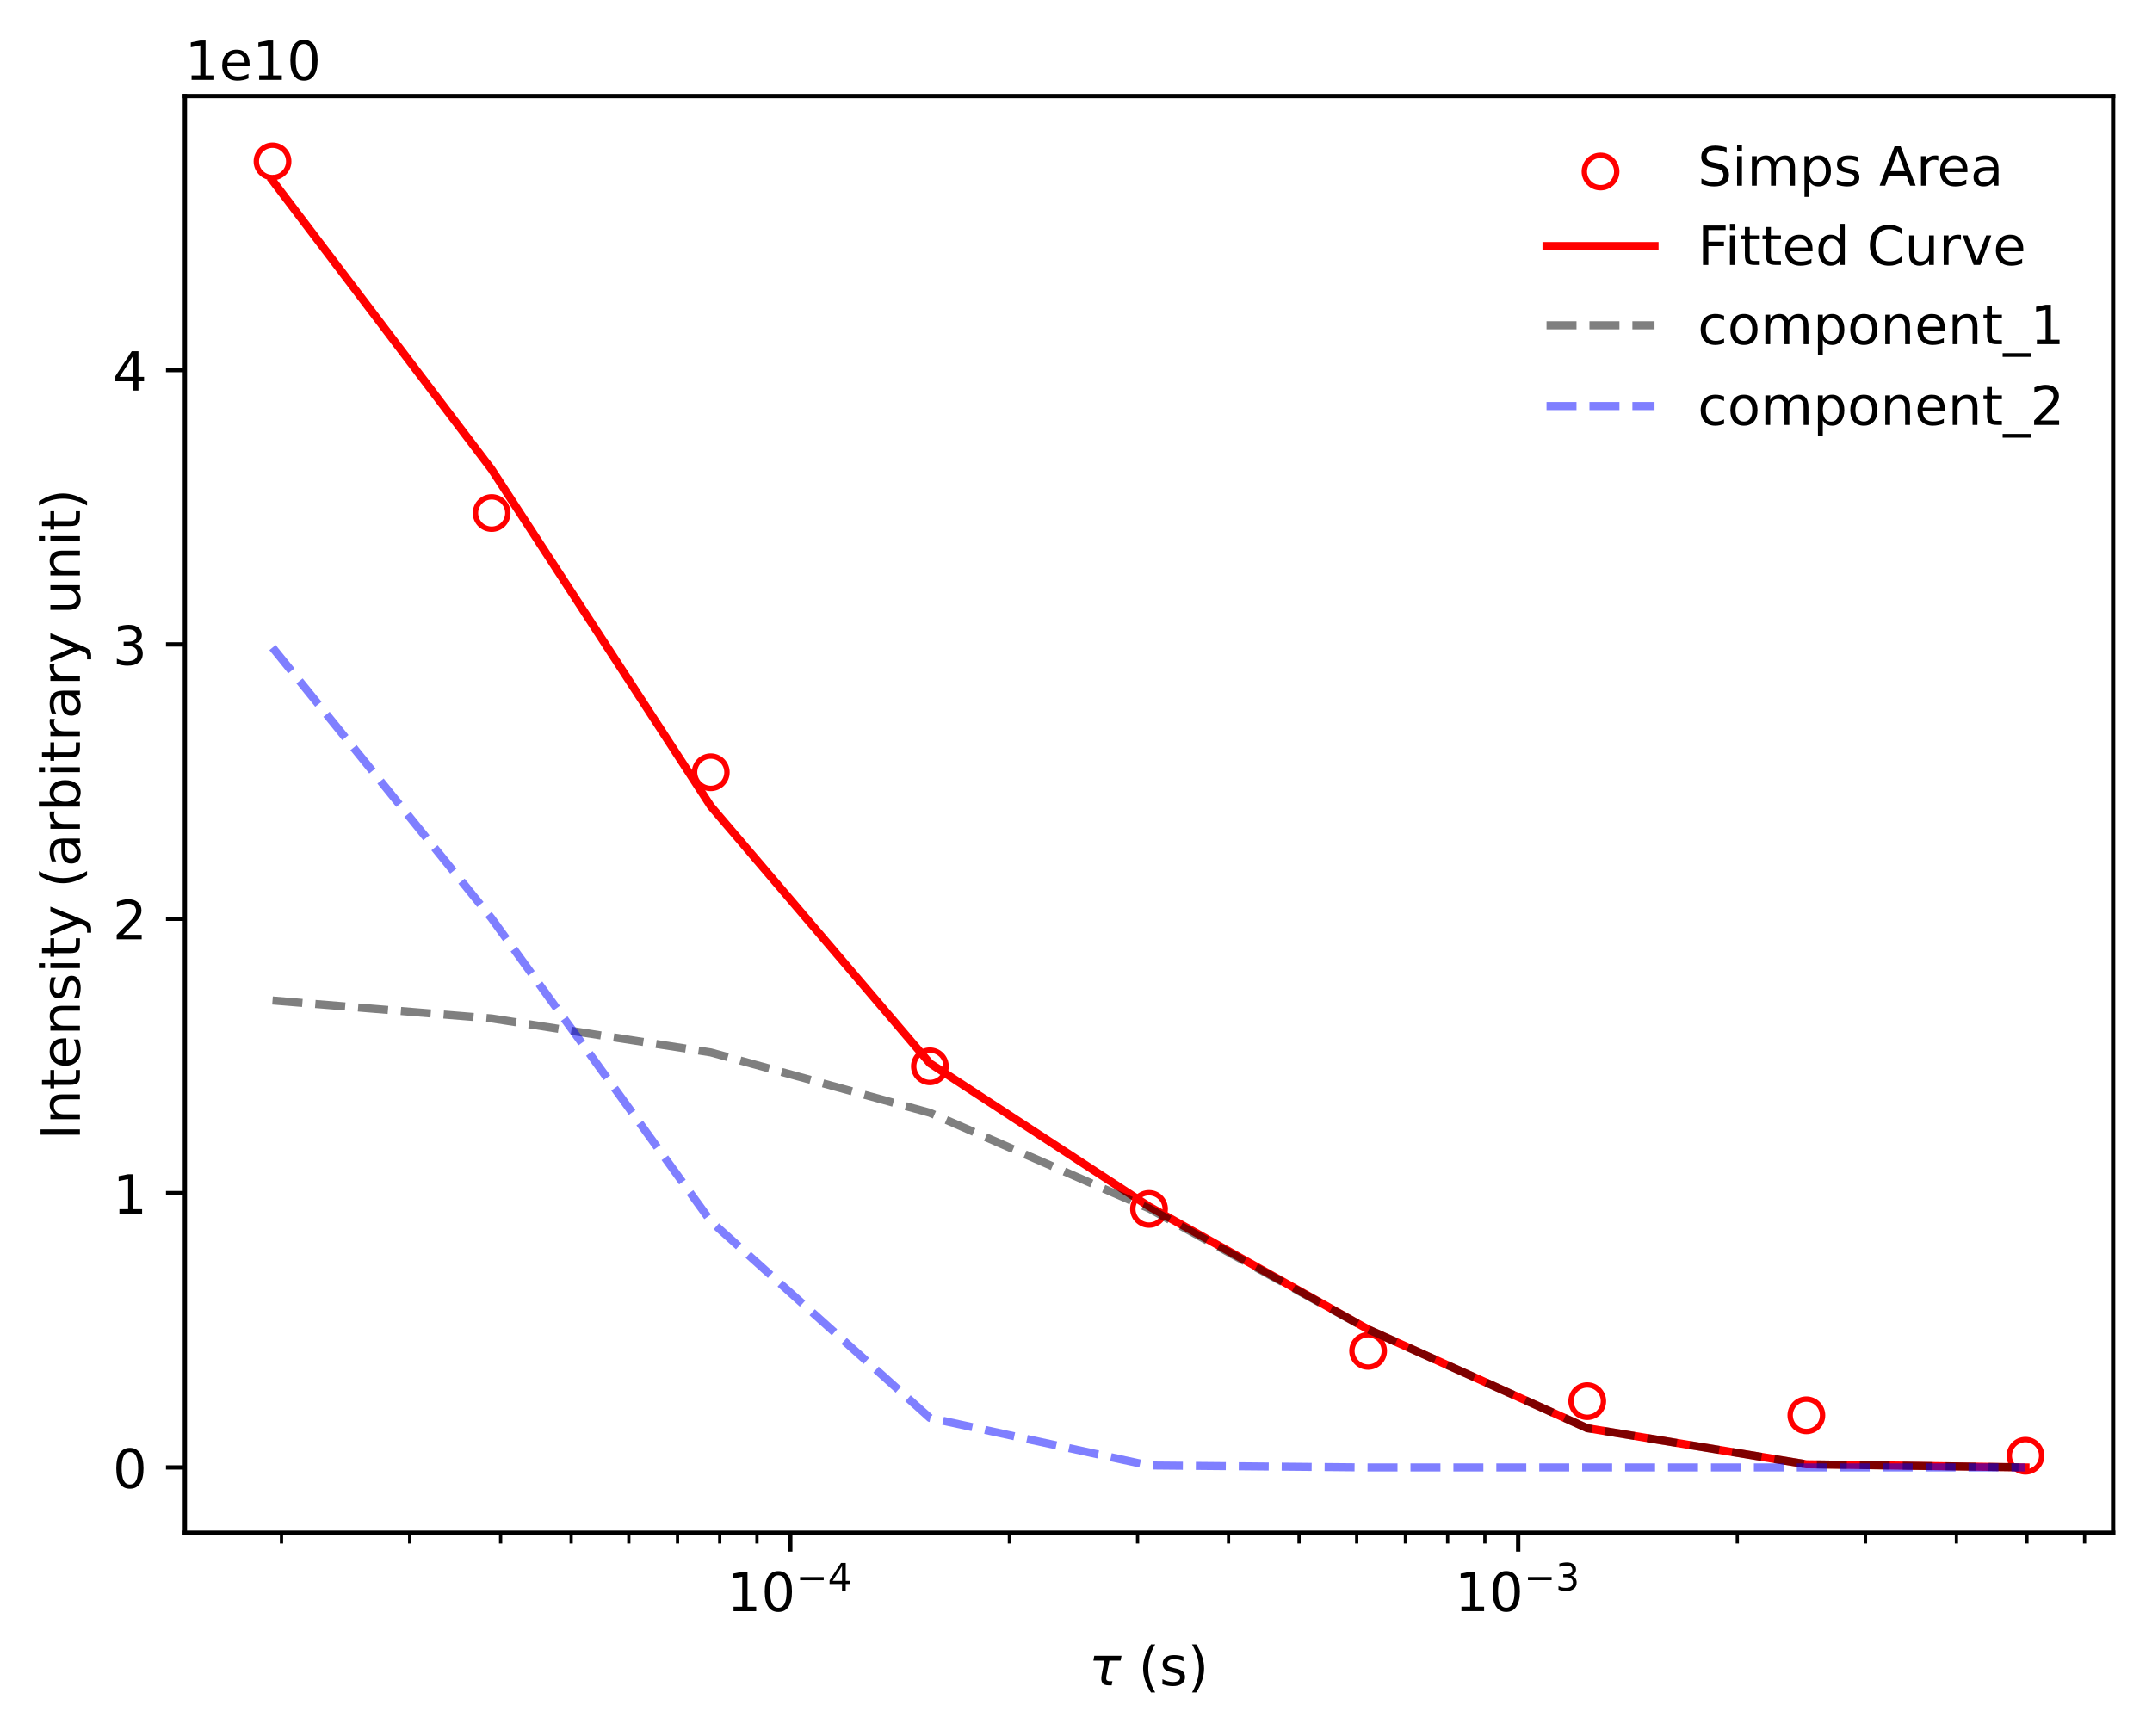
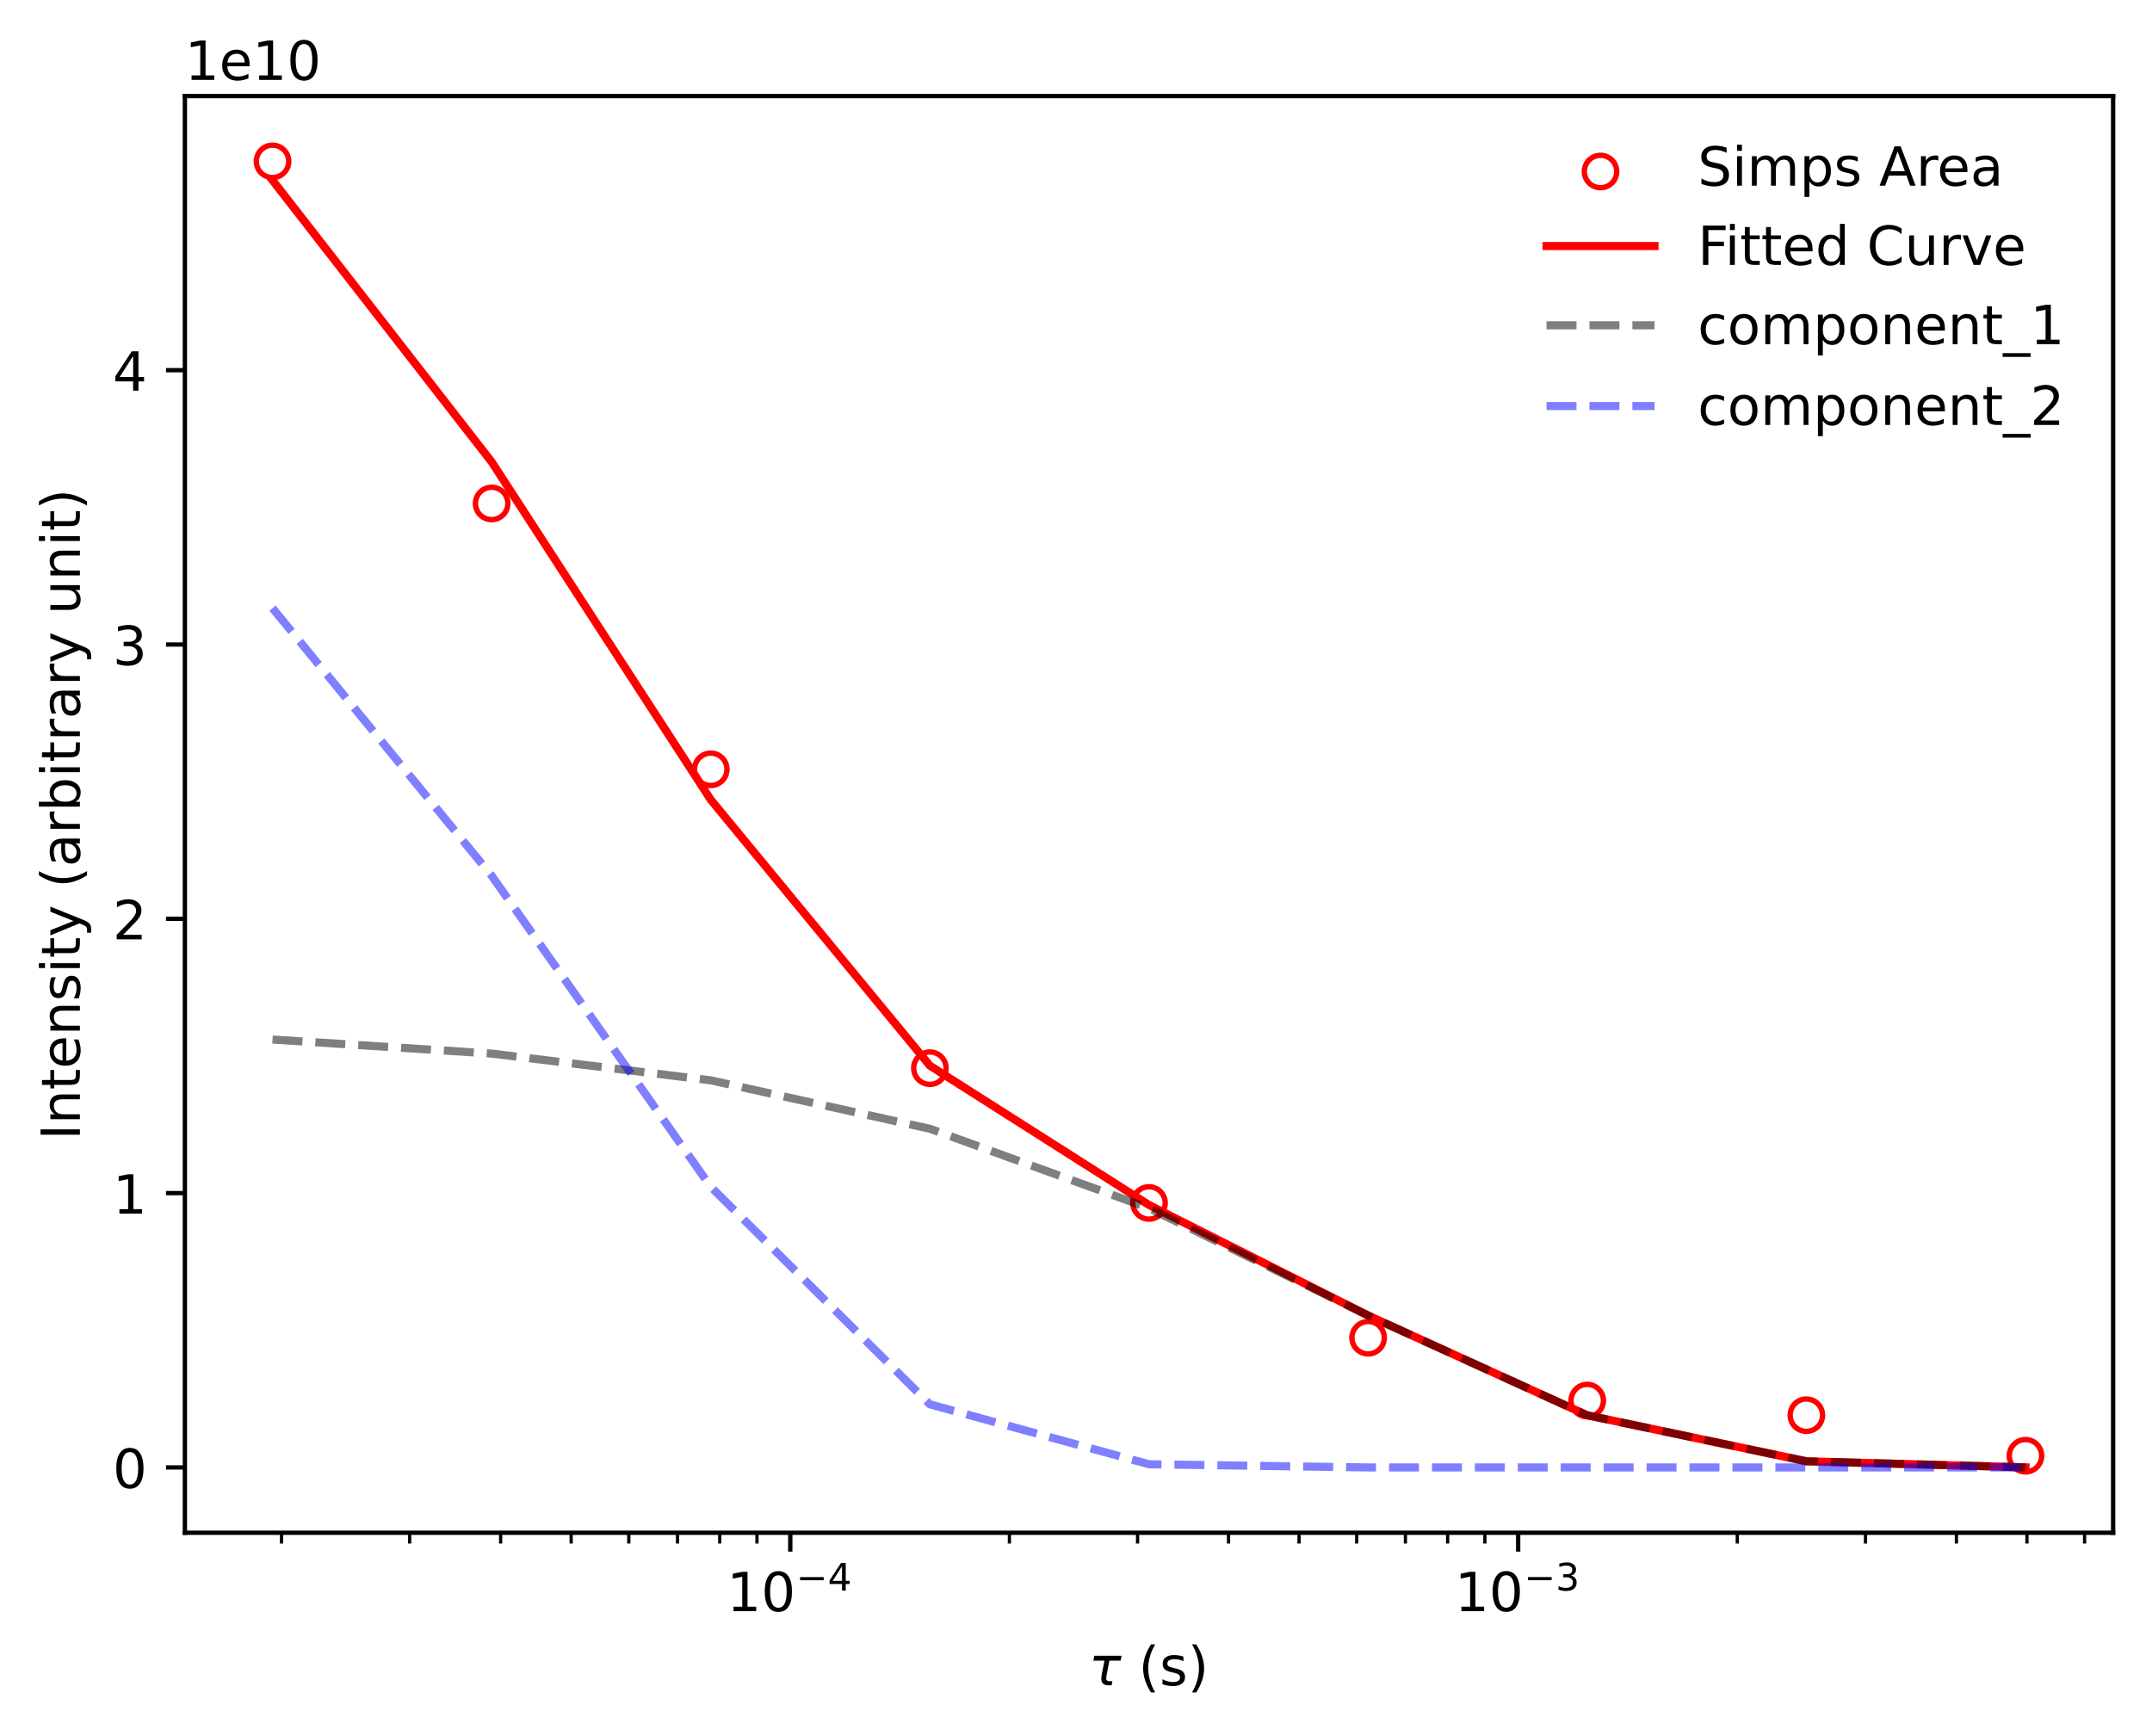
<svg xmlns="http://www.w3.org/2000/svg" xmlns:xlink="http://www.w3.org/1999/xlink" width="398.561pt" height="321.467pt" viewBox="0 0 398.561 321.467" version="1.1">
  <defs>
    <style type="text/css">*{stroke-linejoin: round; stroke-linecap: butt}</style>
  </defs>
  <g id="figure_1">
    <g id="patch_1">
      <path d="M 0 321.467  L 398.561 321.467  L 398.561 0  L 0 0  L 0 321.467  z " style="fill: none" />
    </g>
    <g id="axes_1">
      <g id="patch_2">
        <path d="M 34.241 283.91  L 391.361 283.91  L 391.361 17.798  L 34.241 17.798  L 34.241 283.91  z " style="fill: none" />
      </g>
      <g id="PathCollection_1">
        <defs>
-           <path id="C0_0_d92da40cff" d="M 0 3  C 0.796 3 1.559 2.684 2.121 2.121  C 2.684 1.559 3 0.796 3 -0  C 3 -0.796 2.684 -1.559 2.121 -2.121  C 1.559 -2.684 0.796 -3 0 -3  C -0.796 -3 -1.559 -2.684 -2.121 -2.121  C -2.684 -1.559 -3 -0.796 -3 0  C -3 0.796 -2.684 1.559 -2.121 2.121  C -1.559 2.684 -0.796 3 0 3  z " />
+           <path id="C0_0_26c975434d" d="M 0 3  C 0.796 3 1.559 2.684 2.121 2.121  C 2.684 1.559 3 0.796 3 -0  C 3 -0.796 2.684 -1.559 2.121 -2.121  C 1.559 -2.684 0.796 -3 0 -3  C -0.796 -3 -1.559 -2.684 -2.121 -2.121  C -2.684 -1.559 -3 -0.796 -3 0  C -3 0.796 -2.684 1.559 -2.121 2.121  C -1.559 2.684 -0.796 3 0 3  z " />
        </defs>
-         <g clip-path="url(#p7c89cf9ade)">
-           <use xlink:href="#C0_0_d92da40cff" x="50.473" y="29.894" style="fill: none; stroke: #ff0000" />
-         </g>
-         <g clip-path="url(#p7c89cf9ade)">
-           <use xlink:href="#C0_0_d92da40cff" x="91.055" y="95.026" style="fill: none; stroke: #ff0000" />
-         </g>
-         <g clip-path="url(#p7c89cf9ade)">
-           <use xlink:href="#C0_0_d92da40cff" x="131.637" y="143.044" style="fill: none; stroke: #ff0000" />
-         </g>
-         <g clip-path="url(#p7c89cf9ade)">
-           <use xlink:href="#C0_0_d92da40cff" x="172.219" y="197.512" style="fill: none; stroke: #ff0000" />
-         </g>
-         <g clip-path="url(#p7c89cf9ade)">
-           <use xlink:href="#C0_0_d92da40cff" x="212.801" y="223.928" style="fill: none; stroke: #ff0000" />
-         </g>
-         <g clip-path="url(#p7c89cf9ade)">
-           <use xlink:href="#C0_0_d92da40cff" x="253.382" y="250.227" style="fill: none; stroke: #ff0000" />
-         </g>
-         <g clip-path="url(#p7c89cf9ade)">
-           <use xlink:href="#C0_0_d92da40cff" x="293.964" y="259.533" style="fill: none; stroke: #ff0000" />
-         </g>
-         <g clip-path="url(#p7c89cf9ade)">
-           <use xlink:href="#C0_0_d92da40cff" x="334.546" y="262.156" style="fill: none; stroke: #ff0000" />
-         </g>
-         <g clip-path="url(#p7c89cf9ade)">
-           <use xlink:href="#C0_0_d92da40cff" x="375.128" y="269.646" style="fill: none; stroke: #ff0000" />
+         <g clip-path="url(#pda06680e38)">
+           <use xlink:href="#C0_0_26c975434d" x="50.473" y="29.894" style="fill: none; stroke: #ff0000" />
+         </g>
+         <g clip-path="url(#pda06680e38)">
+           <use xlink:href="#C0_0_26c975434d" x="91.055" y="93.255" style="fill: none; stroke: #ff0000" />
+         </g>
+         <g clip-path="url(#pda06680e38)">
+           <use xlink:href="#C0_0_26c975434d" x="131.637" y="142.499" style="fill: none; stroke: #ff0000" />
+         </g>
+         <g clip-path="url(#pda06680e38)">
+           <use xlink:href="#C0_0_26c975434d" x="172.219" y="197.858" style="fill: none; stroke: #ff0000" />
+         </g>
+         <g clip-path="url(#pda06680e38)">
+           <use xlink:href="#C0_0_26c975434d" x="212.801" y="222.822" style="fill: none; stroke: #ff0000" />
+         </g>
+         <g clip-path="url(#pda06680e38)">
+           <use xlink:href="#C0_0_26c975434d" x="253.382" y="247.788" style="fill: none; stroke: #ff0000" />
+         </g>
+         <g clip-path="url(#pda06680e38)">
+           <use xlink:href="#C0_0_26c975434d" x="293.964" y="259.427" style="fill: none; stroke: #ff0000" />
+         </g>
+         <g clip-path="url(#pda06680e38)">
+           <use xlink:href="#C0_0_26c975434d" x="334.546" y="262.133" style="fill: none; stroke: #ff0000" />
+         </g>
+         <g clip-path="url(#pda06680e38)">
+           <use xlink:href="#C0_0_26c975434d" x="375.128" y="269.646" style="fill: none; stroke: #ff0000" />
        </g>
      </g>
      <g id="matplotlib.axis_1">
        <g id="xtick_1">
          <g id="line2d_1">
            <defs>
-               <path id="m3c1f4f6126" d="M 0 0  L 0 3.5  " style="stroke: #000000; stroke-width: 0.8" />
-             </defs>
-             <g>
-               <use xlink:href="#m3c1f4f6126" x="146.364" y="283.91" style="stroke: #000000; stroke-width: 0.8" />
+               <path id="m66637338d1" d="M 0 0  L 0 3.5  " style="stroke: #000000; stroke-width: 0.8" />
+             </defs>
+             <g>
+               <use xlink:href="#m66637338d1" x="146.364" y="283.91" style="stroke: #000000; stroke-width: 0.8" />
            </g>
          </g>
          <g id="text_1">
            <g transform="translate(134.6141 298.5089) scale(0.1 -0.1)">
              <defs>
                <path id="DejaVuSans-31" d="M 794 531  L 1825 531  L 1825 4091  L 703 3866  L 703 4441  L 1819 4666  L 2450 4666  L 2450 531  L 3481 531  L 3481 0  L 794 0  L 794 531  z " transform="scale(0.015625)" />
                <path id="DejaVuSans-30" d="M 2034 4250  Q 1547 4250 1301 3770  Q 1056 3291 1056 2328  Q 1056 1369 1301 889  Q 1547 409 2034 409  Q 2525 409 2770 889  Q 3016 1369 3016 2328  Q 3016 3291 2770 3770  Q 2525 4250 2034 4250  z M 2034 4750  Q 2819 4750 3233 4129  Q 3647 3509 3647 2328  Q 3647 1150 3233 529  Q 2819 -91 2034 -91  Q 1250 -91 836 529  Q 422 1150 422 2328  Q 422 3509 836 4129  Q 1250 4750 2034 4750  z " transform="scale(0.015625)" />
                <path id="DejaVuSans-2212" d="M 678 2272  L 4684 2272  L 4684 1741  L 678 1741  L 678 2272  z " transform="scale(0.015625)" />
                <path id="DejaVuSans-34" d="M 2419 4116  L 825 1625  L 2419 1625  L 2419 4116  z M 2253 4666  L 3047 4666  L 3047 1625  L 3713 1625  L 3713 1100  L 3047 1100  L 3047 0  L 2419 0  L 2419 1100  L 313 1100  L 313 1709  L 2253 4666  z " transform="scale(0.015625)" />
              </defs>
              <use xlink:href="#DejaVuSans-31" transform="translate(0 0.684375)" />
              <use xlink:href="#DejaVuSans-30" transform="translate(63.62305 0.684375)" />
              <use xlink:href="#DejaVuSans-2212" transform="translate(128.2031 38.96563) scale(0.7)" />
              <use xlink:href="#DejaVuSans-34" transform="translate(186.8555 38.96563) scale(0.7)" />
            </g>
          </g>
        </g>
        <g id="xtick_2">
          <g id="line2d_2">
            <g>
-               <use xlink:href="#m3c1f4f6126" x="281.174" y="283.91" style="stroke: #000000; stroke-width: 0.8" />
+               <use xlink:href="#m66637338d1" x="281.174" y="283.91" style="stroke: #000000; stroke-width: 0.8" />
            </g>
          </g>
          <g id="text_2">
            <g transform="translate(269.424 298.5089) scale(0.1 -0.1)">
              <defs>
                <path id="DejaVuSans-33" d="M 2597 2516  Q 3050 2419 3304 2112  Q 3559 1806 3559 1356  Q 3559 666 3084 287  Q 2609 -91 1734 -91  Q 1441 -91 1130 -33  Q 819 25 488 141  L 488 750  Q 750 597 1062 519  Q 1375 441 1716 441  Q 2309 441 2620 675  Q 2931 909 2931 1356  Q 2931 1769 2642 2001  Q 2353 2234 1838 2234  L 1294 2234  L 1294 2753  L 1863 2753  Q 2328 2753 2575 2939  Q 2822 3125 2822 3475  Q 2822 3834 2567 4026  Q 2313 4219 1838 4219  Q 1578 4219 1281 4162  Q 984 4106 628 3988  L 628 4550  Q 988 4650 1302 4700  Q 1616 4750 1894 4750  Q 2613 4750 3031 4423  Q 3450 4097 3450 3541  Q 3450 3153 3228 2886  Q 3006 2619 2597 2516  z " transform="scale(0.015625)" />
              </defs>
              <use xlink:href="#DejaVuSans-31" transform="translate(0 0.765625)" />
              <use xlink:href="#DejaVuSans-30" transform="translate(63.62305 0.765625)" />
              <use xlink:href="#DejaVuSans-2212" transform="translate(128.2031 39.04688) scale(0.7)" />
              <use xlink:href="#DejaVuSans-33" transform="translate(186.8555 39.04688) scale(0.7)" />
            </g>
          </g>
        </g>
        <g id="xtick_3">
          <g id="line2d_3">
            <defs>
-               <path id="m8e36e175ba" d="M 0 0  L 0 2  " style="stroke: #000000; stroke-width: 0.6" />
-             </defs>
-             <g>
-               <use xlink:href="#m8e36e175ba" x="52.136" y="283.91" style="stroke: #000000; stroke-width: 0.6" />
+               <path id="mcfd49f5736" d="M 0 0  L 0 2  " style="stroke: #000000; stroke-width: 0.6" />
+             </defs>
+             <g>
+               <use xlink:href="#mcfd49f5736" x="52.136" y="283.91" style="stroke: #000000; stroke-width: 0.6" />
            </g>
          </g>
        </g>
        <g id="xtick_4">
          <g id="line2d_4">
            <g>
-               <use xlink:href="#m8e36e175ba" x="75.875" y="283.91" style="stroke: #000000; stroke-width: 0.6" />
+               <use xlink:href="#mcfd49f5736" x="75.875" y="283.91" style="stroke: #000000; stroke-width: 0.6" />
            </g>
          </g>
        </g>
        <g id="xtick_5">
          <g id="line2d_5">
            <g>
-               <use xlink:href="#m8e36e175ba" x="92.718" y="283.91" style="stroke: #000000; stroke-width: 0.6" />
+               <use xlink:href="#mcfd49f5736" x="92.718" y="283.91" style="stroke: #000000; stroke-width: 0.6" />
            </g>
          </g>
        </g>
        <g id="xtick_6">
          <g id="line2d_6">
            <g>
-               <use xlink:href="#m8e36e175ba" x="105.782" y="283.91" style="stroke: #000000; stroke-width: 0.6" />
+               <use xlink:href="#mcfd49f5736" x="105.782" y="283.91" style="stroke: #000000; stroke-width: 0.6" />
            </g>
          </g>
        </g>
        <g id="xtick_7">
          <g id="line2d_7">
            <g>
-               <use xlink:href="#m8e36e175ba" x="116.457" y="283.91" style="stroke: #000000; stroke-width: 0.6" />
+               <use xlink:href="#mcfd49f5736" x="116.457" y="283.91" style="stroke: #000000; stroke-width: 0.6" />
            </g>
          </g>
        </g>
        <g id="xtick_8">
          <g id="line2d_8">
            <g>
-               <use xlink:href="#m8e36e175ba" x="125.482" y="283.91" style="stroke: #000000; stroke-width: 0.6" />
+               <use xlink:href="#mcfd49f5736" x="125.482" y="283.91" style="stroke: #000000; stroke-width: 0.6" />
            </g>
          </g>
        </g>
        <g id="xtick_9">
          <g id="line2d_9">
            <g>
-               <use xlink:href="#m8e36e175ba" x="133.3" y="283.91" style="stroke: #000000; stroke-width: 0.6" />
+               <use xlink:href="#mcfd49f5736" x="133.3" y="283.91" style="stroke: #000000; stroke-width: 0.6" />
            </g>
          </g>
        </g>
        <g id="xtick_10">
          <g id="line2d_10">
            <g>
-               <use xlink:href="#m8e36e175ba" x="140.196" y="283.91" style="stroke: #000000; stroke-width: 0.6" />
+               <use xlink:href="#mcfd49f5736" x="140.196" y="283.91" style="stroke: #000000; stroke-width: 0.6" />
            </g>
          </g>
        </g>
        <g id="xtick_11">
          <g id="line2d_11">
            <g>
-               <use xlink:href="#m8e36e175ba" x="186.946" y="283.91" style="stroke: #000000; stroke-width: 0.6" />
+               <use xlink:href="#mcfd49f5736" x="186.946" y="283.91" style="stroke: #000000; stroke-width: 0.6" />
            </g>
          </g>
        </g>
        <g id="xtick_12">
          <g id="line2d_12">
            <g>
-               <use xlink:href="#m8e36e175ba" x="210.685" y="283.91" style="stroke: #000000; stroke-width: 0.6" />
+               <use xlink:href="#mcfd49f5736" x="210.685" y="283.91" style="stroke: #000000; stroke-width: 0.6" />
            </g>
          </g>
        </g>
        <g id="xtick_13">
          <g id="line2d_13">
            <g>
-               <use xlink:href="#m8e36e175ba" x="227.528" y="283.91" style="stroke: #000000; stroke-width: 0.6" />
+               <use xlink:href="#mcfd49f5736" x="227.528" y="283.91" style="stroke: #000000; stroke-width: 0.6" />
            </g>
          </g>
        </g>
        <g id="xtick_14">
          <g id="line2d_14">
            <g>
-               <use xlink:href="#m8e36e175ba" x="240.592" y="283.91" style="stroke: #000000; stroke-width: 0.6" />
+               <use xlink:href="#mcfd49f5736" x="240.592" y="283.91" style="stroke: #000000; stroke-width: 0.6" />
            </g>
          </g>
        </g>
        <g id="xtick_15">
          <g id="line2d_15">
            <g>
-               <use xlink:href="#m8e36e175ba" x="251.267" y="283.91" style="stroke: #000000; stroke-width: 0.6" />
+               <use xlink:href="#mcfd49f5736" x="251.267" y="283.91" style="stroke: #000000; stroke-width: 0.6" />
            </g>
          </g>
        </g>
        <g id="xtick_16">
          <g id="line2d_16">
            <g>
-               <use xlink:href="#m8e36e175ba" x="260.292" y="283.91" style="stroke: #000000; stroke-width: 0.6" />
+               <use xlink:href="#mcfd49f5736" x="260.292" y="283.91" style="stroke: #000000; stroke-width: 0.6" />
            </g>
          </g>
        </g>
        <g id="xtick_17">
          <g id="line2d_17">
            <g>
-               <use xlink:href="#m8e36e175ba" x="268.11" y="283.91" style="stroke: #000000; stroke-width: 0.6" />
+               <use xlink:href="#mcfd49f5736" x="268.11" y="283.91" style="stroke: #000000; stroke-width: 0.6" />
            </g>
          </g>
        </g>
        <g id="xtick_18">
          <g id="line2d_18">
            <g>
-               <use xlink:href="#m8e36e175ba" x="275.005" y="283.91" style="stroke: #000000; stroke-width: 0.6" />
+               <use xlink:href="#mcfd49f5736" x="275.005" y="283.91" style="stroke: #000000; stroke-width: 0.6" />
            </g>
          </g>
        </g>
        <g id="xtick_19">
          <g id="line2d_19">
            <g>
-               <use xlink:href="#m8e36e175ba" x="321.756" y="283.91" style="stroke: #000000; stroke-width: 0.6" />
+               <use xlink:href="#mcfd49f5736" x="321.756" y="283.91" style="stroke: #000000; stroke-width: 0.6" />
            </g>
          </g>
        </g>
        <g id="xtick_20">
          <g id="line2d_20">
            <g>
-               <use xlink:href="#m8e36e175ba" x="345.495" y="283.91" style="stroke: #000000; stroke-width: 0.6" />
+               <use xlink:href="#mcfd49f5736" x="345.495" y="283.91" style="stroke: #000000; stroke-width: 0.6" />
            </g>
          </g>
        </g>
        <g id="xtick_21">
          <g id="line2d_21">
            <g>
-               <use xlink:href="#m8e36e175ba" x="362.338" y="283.91" style="stroke: #000000; stroke-width: 0.6" />
+               <use xlink:href="#mcfd49f5736" x="362.338" y="283.91" style="stroke: #000000; stroke-width: 0.6" />
            </g>
          </g>
        </g>
        <g id="xtick_22">
          <g id="line2d_22">
            <g>
-               <use xlink:href="#m8e36e175ba" x="375.402" y="283.91" style="stroke: #000000; stroke-width: 0.6" />
+               <use xlink:href="#mcfd49f5736" x="375.402" y="283.91" style="stroke: #000000; stroke-width: 0.6" />
            </g>
          </g>
        </g>
        <g id="xtick_23">
          <g id="line2d_23">
            <g>
-               <use xlink:href="#m8e36e175ba" x="386.076" y="283.91" style="stroke: #000000; stroke-width: 0.6" />
+               <use xlink:href="#mcfd49f5736" x="386.076" y="283.91" style="stroke: #000000; stroke-width: 0.6" />
            </g>
          </g>
        </g>
        <g id="text_3">
          <g transform="translate(201.6506 312.187) scale(0.1 -0.1)">
            <defs>
              <path id="DejaVuSans-Oblique-3c4" d="M 2103 638  Q 2188 488 2525 488  L 2800 488  L 2706 0  L 2363 0  Q 1800 0 1600 300  Q 1403 606 1534 1269  L 1856 2925  L 541 2925  L 653 3500  L 3881 3500  L 3769 2925  L 2444 2925  L 2113 1234  Q 2025 781 2103 638  z " transform="scale(0.015625)" />
              <path id="DejaVuSans-20" transform="scale(0.015625)" />
              <path id="DejaVuSans-28" d="M 1984 4856  Q 1566 4138 1362 3434  Q 1159 2731 1159 2009  Q 1159 1288 1364 580  Q 1569 -128 1984 -844  L 1484 -844  Q 1016 -109 783 600  Q 550 1309 550 2009  Q 550 2706 781 3412  Q 1013 4119 1484 4856  L 1984 4856  z " transform="scale(0.015625)" />
              <path id="DejaVuSans-73" d="M 2834 3397  L 2834 2853  Q 2591 2978 2328 3040  Q 2066 3103 1784 3103  Q 1356 3103 1142 2972  Q 928 2841 928 2578  Q 928 2378 1081 2264  Q 1234 2150 1697 2047  L 1894 2003  Q 2506 1872 2764 1633  Q 3022 1394 3022 966  Q 3022 478 2636 193  Q 2250 -91 1575 -91  Q 1294 -91 989 -36  Q 684 19 347 128  L 347 722  Q 666 556 975 473  Q 1284 391 1588 391  Q 1994 391 2212 530  Q 2431 669 2431 922  Q 2431 1156 2273 1281  Q 2116 1406 1581 1522  L 1381 1569  Q 847 1681 609 1914  Q 372 2147 372 2553  Q 372 3047 722 3315  Q 1072 3584 1716 3584  Q 2034 3584 2315 3537  Q 2597 3491 2834 3397  z " transform="scale(0.015625)" />
              <path id="DejaVuSans-29" d="M 513 4856  L 1013 4856  Q 1481 4119 1714 3412  Q 1947 2706 1947 2009  Q 1947 1309 1714 600  Q 1481 -109 1013 -844  L 513 -844  Q 928 -128 1133 580  Q 1338 1288 1338 2009  Q 1338 2731 1133 3434  Q 928 4138 513 4856  z " transform="scale(0.015625)" />
            </defs>
            <use xlink:href="#DejaVuSans-Oblique-3c4" transform="translate(0 0.125)" />
            <use xlink:href="#DejaVuSans-20" transform="translate(60.20508 0.125)" />
            <use xlink:href="#DejaVuSans-28" transform="translate(91.99219 0.125)" />
            <use xlink:href="#DejaVuSans-73" transform="translate(131.0059 0.125)" />
            <use xlink:href="#DejaVuSans-29" transform="translate(183.1055 0.125)" />
          </g>
        </g>
      </g>
      <g id="matplotlib.axis_2">
        <g id="ytick_1">
          <g id="line2d_24">
            <defs>
-               <path id="m48c19a0b19" d="M 0 0  L -3.5 0  " style="stroke: #000000; stroke-width: 0.8" />
-             </defs>
-             <g>
-               <use xlink:href="#m48c19a0b19" x="34.241" y="271.814" style="stroke: #000000; stroke-width: 0.8" />
+               <path id="m875348c4dd" d="M 0 0  L -3.5 0  " style="stroke: #000000; stroke-width: 0.8" />
+             </defs>
+             <g>
+               <use xlink:href="#m875348c4dd" x="34.241" y="271.814" style="stroke: #000000; stroke-width: 0.8" />
            </g>
          </g>
          <g id="text_4">
            <g transform="translate(20.87813 275.6137) scale(0.1 -0.1)">
              <use xlink:href="#DejaVuSans-30" />
            </g>
          </g>
        </g>
        <g id="ytick_2">
          <g id="line2d_25">
            <g>
-               <use xlink:href="#m48c19a0b19" x="34.241" y="220.998" style="stroke: #000000; stroke-width: 0.8" />
+               <use xlink:href="#m875348c4dd" x="34.241" y="221.003" style="stroke: #000000; stroke-width: 0.8" />
            </g>
          </g>
          <g id="text_5">
-             <g transform="translate(20.87813 224.7973) scale(0.1 -0.1)">
+             <g transform="translate(20.87813 224.8023) scale(0.1 -0.1)">
              <use xlink:href="#DejaVuSans-31" />
            </g>
          </g>
        </g>
        <g id="ytick_3">
          <g id="line2d_26">
            <g>
-               <use xlink:href="#m48c19a0b19" x="34.241" y="170.182" style="stroke: #000000; stroke-width: 0.8" />
+               <use xlink:href="#m875348c4dd" x="34.241" y="170.192" style="stroke: #000000; stroke-width: 0.8" />
            </g>
          </g>
          <g id="text_6">
-             <g transform="translate(20.87813 173.9809) scale(0.1 -0.1)">
+             <g transform="translate(20.87813 173.991) scale(0.1 -0.1)">
              <defs>
                <path id="DejaVuSans-32" d="M 1228 531  L 3431 531  L 3431 0  L 469 0  L 469 531  Q 828 903 1448 1529  Q 2069 2156 2228 2338  Q 2531 2678 2651 2914  Q 2772 3150 2772 3378  Q 2772 3750 2511 3984  Q 2250 4219 1831 4219  Q 1534 4219 1204 4116  Q 875 4013 500 3803  L 500 4441  Q 881 4594 1212 4672  Q 1544 4750 1819 4750  Q 2544 4750 2975 4387  Q 3406 4025 3406 3419  Q 3406 3131 3298 2873  Q 3191 2616 2906 2266  Q 2828 2175 2409 1742  Q 1991 1309 1228 531  z " transform="scale(0.015625)" />
              </defs>
              <use xlink:href="#DejaVuSans-32" />
            </g>
          </g>
        </g>
        <g id="ytick_4">
          <g id="line2d_27">
            <g>
-               <use xlink:href="#m48c19a0b19" x="34.241" y="119.365" style="stroke: #000000; stroke-width: 0.8" />
+               <use xlink:href="#m875348c4dd" x="34.241" y="119.38" style="stroke: #000000; stroke-width: 0.8" />
            </g>
          </g>
          <g id="text_7">
-             <g transform="translate(20.87813 123.1645) scale(0.1 -0.1)">
+             <g transform="translate(20.87813 123.1797) scale(0.1 -0.1)">
              <use xlink:href="#DejaVuSans-33" />
            </g>
          </g>
        </g>
        <g id="ytick_5">
          <g id="line2d_28">
            <g>
-               <use xlink:href="#m48c19a0b19" x="34.241" y="68.549" style="stroke: #000000; stroke-width: 0.8" />
+               <use xlink:href="#m875348c4dd" x="34.241" y="68.569" style="stroke: #000000; stroke-width: 0.8" />
            </g>
          </g>
          <g id="text_8">
-             <g transform="translate(20.87813 72.34814) scale(0.1 -0.1)">
+             <g transform="translate(20.87813 72.36836) scale(0.1 -0.1)">
              <use xlink:href="#DejaVuSans-34" />
            </g>
          </g>
        </g>
        <g id="text_9">
          <g transform="translate(14.79844 211.1607) rotate(-90) scale(0.1 -0.1)">
            <defs>
              <path id="DejaVuSans-49" d="M 628 4666  L 1259 4666  L 1259 0  L 628 0  L 628 4666  z " transform="scale(0.015625)" />
              <path id="DejaVuSans-6e" d="M 3513 2113  L 3513 0  L 2938 0  L 2938 2094  Q 2938 2591 2744 2837  Q 2550 3084 2163 3084  Q 1697 3084 1428 2787  Q 1159 2491 1159 1978  L 1159 0  L 581 0  L 581 3500  L 1159 3500  L 1159 2956  Q 1366 3272 1645 3428  Q 1925 3584 2291 3584  Q 2894 3584 3203 3211  Q 3513 2838 3513 2113  z " transform="scale(0.015625)" />
              <path id="DejaVuSans-74" d="M 1172 4494  L 1172 3500  L 2356 3500  L 2356 3053  L 1172 3053  L 1172 1153  Q 1172 725 1289 603  Q 1406 481 1766 481  L 2356 481  L 2356 0  L 1766 0  Q 1100 0 847 248  Q 594 497 594 1153  L 594 3053  L 172 3053  L 172 3500  L 594 3500  L 594 4494  L 1172 4494  z " transform="scale(0.015625)" />
              <path id="DejaVuSans-65" d="M 3597 1894  L 3597 1613  L 953 1613  Q 991 1019 1311 708  Q 1631 397 2203 397  Q 2534 397 2845 478  Q 3156 559 3463 722  L 3463 178  Q 3153 47 2828 -22  Q 2503 -91 2169 -91  Q 1331 -91 842 396  Q 353 884 353 1716  Q 353 2575 817 3079  Q 1281 3584 2069 3584  Q 2775 3584 3186 3129  Q 3597 2675 3597 1894  z M 3022 2063  Q 3016 2534 2758 2815  Q 2500 3097 2075 3097  Q 1594 3097 1305 2825  Q 1016 2553 972 2059  L 3022 2063  z " transform="scale(0.015625)" />
              <path id="DejaVuSans-69" d="M 603 3500  L 1178 3500  L 1178 0  L 603 0  L 603 3500  z M 603 4863  L 1178 4863  L 1178 4134  L 603 4134  L 603 4863  z " transform="scale(0.015625)" />
              <path id="DejaVuSans-79" d="M 2059 -325  Q 1816 -950 1584 -1140  Q 1353 -1331 966 -1331  L 506 -1331  L 506 -850  L 844 -850  Q 1081 -850 1212 -737  Q 1344 -625 1503 -206  L 1606 56  L 191 3500  L 800 3500  L 1894 763  L 2988 3500  L 3597 3500  L 2059 -325  z " transform="scale(0.015625)" />
              <path id="DejaVuSans-61" d="M 2194 1759  Q 1497 1759 1228 1600  Q 959 1441 959 1056  Q 959 750 1161 570  Q 1363 391 1709 391  Q 2188 391 2477 730  Q 2766 1069 2766 1631  L 2766 1759  L 2194 1759  z M 3341 1997  L 3341 0  L 2766 0  L 2766 531  Q 2569 213 2275 61  Q 1981 -91 1556 -91  Q 1019 -91 701 211  Q 384 513 384 1019  Q 384 1609 779 1909  Q 1175 2209 1959 2209  L 2766 2209  L 2766 2266  Q 2766 2663 2505 2880  Q 2244 3097 1772 3097  Q 1472 3097 1187 3025  Q 903 2953 641 2809  L 641 3341  Q 956 3463 1253 3523  Q 1550 3584 1831 3584  Q 2591 3584 2966 3190  Q 3341 2797 3341 1997  z " transform="scale(0.015625)" />
              <path id="DejaVuSans-72" d="M 2631 2963  Q 2534 3019 2420 3045  Q 2306 3072 2169 3072  Q 1681 3072 1420 2755  Q 1159 2438 1159 1844  L 1159 0  L 581 0  L 581 3500  L 1159 3500  L 1159 2956  Q 1341 3275 1631 3429  Q 1922 3584 2338 3584  Q 2397 3584 2469 3576  Q 2541 3569 2628 3553  L 2631 2963  z " transform="scale(0.015625)" />
              <path id="DejaVuSans-62" d="M 3116 1747  Q 3116 2381 2855 2742  Q 2594 3103 2138 3103  Q 1681 3103 1420 2742  Q 1159 2381 1159 1747  Q 1159 1113 1420 752  Q 1681 391 2138 391  Q 2594 391 2855 752  Q 3116 1113 3116 1747  z M 1159 2969  Q 1341 3281 1617 3432  Q 1894 3584 2278 3584  Q 2916 3584 3314 3078  Q 3713 2572 3713 1747  Q 3713 922 3314 415  Q 2916 -91 2278 -91  Q 1894 -91 1617 61  Q 1341 213 1159 525  L 1159 0  L 581 0  L 581 4863  L 1159 4863  L 1159 2969  z " transform="scale(0.015625)" />
              <path id="DejaVuSans-75" d="M 544 1381  L 544 3500  L 1119 3500  L 1119 1403  Q 1119 906 1312 657  Q 1506 409 1894 409  Q 2359 409 2629 706  Q 2900 1003 2900 1516  L 2900 3500  L 3475 3500  L 3475 0  L 2900 0  L 2900 538  Q 2691 219 2414 64  Q 2138 -91 1772 -91  Q 1169 -91 856 284  Q 544 659 544 1381  z M 1991 3584  L 1991 3584  z " transform="scale(0.015625)" />
            </defs>
            <use xlink:href="#DejaVuSans-49" />
-             <use xlink:href="#DejaVuSans-6e" x="29.492" />
-             <use xlink:href="#DejaVuSans-74" x="92.871" />
-             <use xlink:href="#DejaVuSans-65" x="132.08" />
-             <use xlink:href="#DejaVuSans-6e" x="193.604" />
-             <use xlink:href="#DejaVuSans-73" x="256.982" />
-             <use xlink:href="#DejaVuSans-69" x="309.082" />
-             <use xlink:href="#DejaVuSans-74" x="336.865" />
-             <use xlink:href="#DejaVuSans-79" x="376.074" />
-             <use xlink:href="#DejaVuSans-20" x="435.254" />
-             <use xlink:href="#DejaVuSans-28" x="467.041" />
-             <use xlink:href="#DejaVuSans-61" x="506.055" />
-             <use xlink:href="#DejaVuSans-72" x="567.334" />
-             <use xlink:href="#DejaVuSans-62" x="608.447" />
-             <use xlink:href="#DejaVuSans-69" x="671.924" />
-             <use xlink:href="#DejaVuSans-74" x="699.707" />
-             <use xlink:href="#DejaVuSans-72" x="738.916" />
-             <use xlink:href="#DejaVuSans-61" x="780.029" />
-             <use xlink:href="#DejaVuSans-72" x="841.309" />
-             <use xlink:href="#DejaVuSans-79" x="882.422" />
-             <use xlink:href="#DejaVuSans-20" x="941.602" />
-             <use xlink:href="#DejaVuSans-75" x="973.389" />
-             <use xlink:href="#DejaVuSans-6e" x="1036.768" />
-             <use xlink:href="#DejaVuSans-69" x="1100.146" />
-             <use xlink:href="#DejaVuSans-74" x="1127.93" />
-             <use xlink:href="#DejaVuSans-29" x="1167.139" />
+             <use xlink:href="#DejaVuSans-6e" transform="translate(29.49219 0)" />
+             <use xlink:href="#DejaVuSans-74" transform="translate(92.87109 0)" />
+             <use xlink:href="#DejaVuSans-65" transform="translate(132.0801 0)" />
+             <use xlink:href="#DejaVuSans-6e" transform="translate(193.6035 0)" />
+             <use xlink:href="#DejaVuSans-73" transform="translate(256.9824 0)" />
+             <use xlink:href="#DejaVuSans-69" transform="translate(309.082 0)" />
+             <use xlink:href="#DejaVuSans-74" transform="translate(336.8652 0)" />
+             <use xlink:href="#DejaVuSans-79" transform="translate(376.0742 0)" />
+             <use xlink:href="#DejaVuSans-20" transform="translate(435.2539 0)" />
+             <use xlink:href="#DejaVuSans-28" transform="translate(467.041 0)" />
+             <use xlink:href="#DejaVuSans-61" transform="translate(506.0547 0)" />
+             <use xlink:href="#DejaVuSans-72" transform="translate(567.334 0)" />
+             <use xlink:href="#DejaVuSans-62" transform="translate(608.4473 0)" />
+             <use xlink:href="#DejaVuSans-69" transform="translate(671.9238 0)" />
+             <use xlink:href="#DejaVuSans-74" transform="translate(699.707 0)" />
+             <use xlink:href="#DejaVuSans-72" transform="translate(738.916 0)" />
+             <use xlink:href="#DejaVuSans-61" transform="translate(780.0293 0)" />
+             <use xlink:href="#DejaVuSans-72" transform="translate(841.3086 0)" />
+             <use xlink:href="#DejaVuSans-79" transform="translate(882.4219 0)" />
+             <use xlink:href="#DejaVuSans-20" transform="translate(941.6016 0)" />
+             <use xlink:href="#DejaVuSans-75" transform="translate(973.3887 0)" />
+             <use xlink:href="#DejaVuSans-6e" transform="translate(1036.768 0)" />
+             <use xlink:href="#DejaVuSans-69" transform="translate(1100.146 0)" />
+             <use xlink:href="#DejaVuSans-74" transform="translate(1127.93 0)" />
+             <use xlink:href="#DejaVuSans-29" transform="translate(1167.139 0)" />
          </g>
        </g>
        <g id="text_10">
          <g transform="translate(34.24063 14.79844) scale(0.1 -0.1)">
            <use xlink:href="#DejaVuSans-31" />
-             <use xlink:href="#DejaVuSans-65" x="63.623" />
-             <use xlink:href="#DejaVuSans-31" x="125.146" />
-             <use xlink:href="#DejaVuSans-30" x="188.77" />
+             <use xlink:href="#DejaVuSans-65" transform="translate(63.62305 0)" />
+             <use xlink:href="#DejaVuSans-31" transform="translate(125.1465 0)" />
+             <use xlink:href="#DejaVuSans-30" transform="translate(188.7695 0)" />
          </g>
        </g>
      </g>
      <g id="line2d_29">
-         <path d="M 50.473 33.45  L 91.055 86.951  L 131.637 149.331  L 172.219 196.949  L 212.801 223.473  L 253.382 246.235  L 293.964 264.542  L 334.546 271.227  L 375.128 271.811  " clip-path="url(#p7c89cf9ade)" style="fill: none; stroke: #ff0000; stroke-width: 1.5; stroke-linecap: square" />
+         <path d="M 50.473 33.39  L 91.055 85.554  L 131.637 148.137  L 172.219 197.391  L 212.801 223.199  L 253.382 243.671  L 293.964 262.151  L 334.546 270.675  L 375.128 271.799  " clip-path="url(#pda06680e38)" style="fill: none; stroke: #ff0000; stroke-width: 1.5; stroke-linecap: square" />
      </g>
      <g id="line2d_30">
-         <path d="M 50.473 185.316  L 91.055 188.649  L 131.637 194.936  L 172.219 206.12  L 212.801 223.843  L 253.382 246.236  L 293.964 264.542  L 334.546 271.227  L 375.128 271.811  " clip-path="url(#p7c89cf9ade)" style="fill: none; stroke-dasharray: 5.55,2.4; stroke-dashoffset: 0; stroke: #000000; stroke-opacity: 0.5; stroke-width: 1.5" />
+         <path d="M 50.473 192.552  L 91.055 195.156  L 131.637 200.11  L 172.219 209.078  L 212.801 223.79  L 253.382 243.672  L 293.964 262.151  L 334.546 270.675  L 375.128 271.799  " clip-path="url(#pda06680e38)" style="fill: none; stroke-dasharray: 5.55,2.4; stroke-dashoffset: 0; stroke: #000000; stroke-opacity: 0.5; stroke-width: 1.5" />
      </g>
      <g id="line2d_31">
-         <path d="M 50.473 119.949  L 91.055 170.117  L 131.637 226.209  L 172.219 262.643  L 212.801 271.444  L 253.382 271.814  L 293.964 271.814  L 334.546 271.814  L 375.128 271.814  " clip-path="url(#p7c89cf9ade)" style="fill: none; stroke-dasharray: 5.55,2.4; stroke-dashoffset: 0; stroke: #0000ff; stroke-opacity: 0.5; stroke-width: 1.5" />
+         <path d="M 50.473 112.652  L 91.055 162.212  L 131.637 219.841  L 172.219 260.128  L 212.801 271.224  L 253.382 271.813  L 293.964 271.814  L 334.546 271.814  L 375.128 271.814  " clip-path="url(#pda06680e38)" style="fill: none; stroke-dasharray: 5.55,2.4; stroke-dashoffset: 0; stroke: #0000ff; stroke-opacity: 0.5; stroke-width: 1.5" />
      </g>
      <g id="patch_3">
        <path d="M 34.241 283.91  L 34.241 17.798  " style="fill: none; stroke: #000000; stroke-width: 0.8; stroke-linejoin: miter; stroke-linecap: square" />
      </g>
      <g id="patch_4">
        <path d="M 391.361 283.91  L 391.361 17.798  " style="fill: none; stroke: #000000; stroke-width: 0.8; stroke-linejoin: miter; stroke-linecap: square" />
      </g>
      <g id="patch_5">
        <path d="M 34.241 283.91  L 391.361 283.91  " style="fill: none; stroke: #000000; stroke-width: 0.8; stroke-linejoin: miter; stroke-linecap: square" />
      </g>
      <g id="patch_6">
        <path d="M 34.241 17.798  L 391.361 17.798  " style="fill: none; stroke: #000000; stroke-width: 0.8; stroke-linejoin: miter; stroke-linecap: square" />
      </g>
      <g id="legend_1">
        <g id="PathCollection_2">
          <path d="M 296.425 34.772  C 297.22 34.772 297.983 34.456 298.546 33.893  C 299.109 33.331 299.425 32.567 299.425 31.772  C 299.425 30.976 299.109 30.213 298.546 29.651  C 297.983 29.088 297.22 28.772 296.425 28.772  C 295.629 28.772 294.866 29.088 294.303 29.651  C 293.741 30.213 293.425 30.976 293.425 31.772  C 293.425 32.567 293.741 33.331 294.303 33.893  C 294.866 34.456 295.629 34.772 296.425 34.772  L 296.425 34.772  z " style="fill: none; stroke: #ff0000" />
        </g>
        <g id="text_11">
          <g transform="translate(314.4247 34.39688) scale(0.1 -0.1)">
            <defs>
              <path id="DejaVuSans-53" d="M 3425 4513  L 3425 3897  Q 3066 4069 2747 4153  Q 2428 4238 2131 4238  Q 1616 4238 1336 4038  Q 1056 3838 1056 3469  Q 1056 3159 1242 3001  Q 1428 2844 1947 2747  L 2328 2669  Q 3034 2534 3370 2195  Q 3706 1856 3706 1288  Q 3706 609 3251 259  Q 2797 -91 1919 -91  Q 1588 -91 1214 -16  Q 841 59 441 206  L 441 856  Q 825 641 1194 531  Q 1563 422 1919 422  Q 2459 422 2753 634  Q 3047 847 3047 1241  Q 3047 1584 2836 1778  Q 2625 1972 2144 2069  L 1759 2144  Q 1053 2284 737 2584  Q 422 2884 422 3419  Q 422 4038 858 4394  Q 1294 4750 2059 4750  Q 2388 4750 2728 4690  Q 3069 4631 3425 4513  z " transform="scale(0.015625)" />
              <path id="DejaVuSans-6d" d="M 3328 2828  Q 3544 3216 3844 3400  Q 4144 3584 4550 3584  Q 5097 3584 5394 3201  Q 5691 2819 5691 2113  L 5691 0  L 5113 0  L 5113 2094  Q 5113 2597 4934 2840  Q 4756 3084 4391 3084  Q 3944 3084 3684 2787  Q 3425 2491 3425 1978  L 3425 0  L 2847 0  L 2847 2094  Q 2847 2600 2669 2842  Q 2491 3084 2119 3084  Q 1678 3084 1418 2786  Q 1159 2488 1159 1978  L 1159 0  L 581 0  L 581 3500  L 1159 3500  L 1159 2956  Q 1356 3278 1631 3431  Q 1906 3584 2284 3584  Q 2666 3584 2933 3390  Q 3200 3197 3328 2828  z " transform="scale(0.015625)" />
              <path id="DejaVuSans-70" d="M 1159 525  L 1159 -1331  L 581 -1331  L 581 3500  L 1159 3500  L 1159 2969  Q 1341 3281 1617 3432  Q 1894 3584 2278 3584  Q 2916 3584 3314 3078  Q 3713 2572 3713 1747  Q 3713 922 3314 415  Q 2916 -91 2278 -91  Q 1894 -91 1617 61  Q 1341 213 1159 525  z M 3116 1747  Q 3116 2381 2855 2742  Q 2594 3103 2138 3103  Q 1681 3103 1420 2742  Q 1159 2381 1159 1747  Q 1159 1113 1420 752  Q 1681 391 2138 391  Q 2594 391 2855 752  Q 3116 1113 3116 1747  z " transform="scale(0.015625)" />
              <path id="DejaVuSans-41" d="M 2188 4044  L 1331 1722  L 3047 1722  L 2188 4044  z M 1831 4666  L 2547 4666  L 4325 0  L 3669 0  L 3244 1197  L 1141 1197  L 716 0  L 50 0  L 1831 4666  z " transform="scale(0.015625)" />
            </defs>
            <use xlink:href="#DejaVuSans-53" />
-             <use xlink:href="#DejaVuSans-69" x="63.477" />
-             <use xlink:href="#DejaVuSans-6d" x="91.26" />
-             <use xlink:href="#DejaVuSans-70" x="188.672" />
-             <use xlink:href="#DejaVuSans-73" x="252.148" />
-             <use xlink:href="#DejaVuSans-20" x="304.248" />
-             <use xlink:href="#DejaVuSans-41" x="336.035" />
-             <use xlink:href="#DejaVuSans-72" x="404.443" />
-             <use xlink:href="#DejaVuSans-65" x="443.307" />
-             <use xlink:href="#DejaVuSans-61" x="504.83" />
+             <use xlink:href="#DejaVuSans-69" transform="translate(63.47656 0)" />
+             <use xlink:href="#DejaVuSans-6d" transform="translate(91.25977 0)" />
+             <use xlink:href="#DejaVuSans-70" transform="translate(188.6719 0)" />
+             <use xlink:href="#DejaVuSans-73" transform="translate(252.1484 0)" />
+             <use xlink:href="#DejaVuSans-20" transform="translate(304.248 0)" />
+             <use xlink:href="#DejaVuSans-41" transform="translate(336.0352 0)" />
+             <use xlink:href="#DejaVuSans-72" transform="translate(404.4434 0)" />
+             <use xlink:href="#DejaVuSans-65" transform="translate(443.3066 0)" />
+             <use xlink:href="#DejaVuSans-61" transform="translate(504.8301 0)" />
          </g>
        </g>
        <g id="line2d_32">
          <path d="M 286.425 45.575  L 296.425 45.575  L 306.425 45.575  " style="fill: none; stroke: #ff0000; stroke-width: 1.5; stroke-linecap: square" />
        </g>
        <g id="text_12">
          <g transform="translate(314.4247 49.075) scale(0.1 -0.1)">
            <defs>
              <path id="DejaVuSans-46" d="M 628 4666  L 3309 4666  L 3309 4134  L 1259 4134  L 1259 2759  L 3109 2759  L 3109 2228  L 1259 2228  L 1259 0  L 628 0  L 628 4666  z " transform="scale(0.015625)" />
              <path id="DejaVuSans-64" d="M 2906 2969  L 2906 4863  L 3481 4863  L 3481 0  L 2906 0  L 2906 525  Q 2725 213 2448 61  Q 2172 -91 1784 -91  Q 1150 -91 751 415  Q 353 922 353 1747  Q 353 2572 751 3078  Q 1150 3584 1784 3584  Q 2172 3584 2448 3432  Q 2725 3281 2906 2969  z M 947 1747  Q 947 1113 1208 752  Q 1469 391 1925 391  Q 2381 391 2643 752  Q 2906 1113 2906 1747  Q 2906 2381 2643 2742  Q 2381 3103 1925 3103  Q 1469 3103 1208 2742  Q 947 2381 947 1747  z " transform="scale(0.015625)" />
              <path id="DejaVuSans-43" d="M 4122 4306  L 4122 3641  Q 3803 3938 3442 4084  Q 3081 4231 2675 4231  Q 1875 4231 1450 3742  Q 1025 3253 1025 2328  Q 1025 1406 1450 917  Q 1875 428 2675 428  Q 3081 428 3442 575  Q 3803 722 4122 1019  L 4122 359  Q 3791 134 3420 21  Q 3050 -91 2638 -91  Q 1578 -91 968 557  Q 359 1206 359 2328  Q 359 3453 968 4101  Q 1578 4750 2638 4750  Q 3056 4750 3426 4639  Q 3797 4528 4122 4306  z " transform="scale(0.015625)" />
              <path id="DejaVuSans-76" d="M 191 3500  L 800 3500  L 1894 563  L 2988 3500  L 3597 3500  L 2284 0  L 1503 0  L 191 3500  z " transform="scale(0.015625)" />
            </defs>
            <use xlink:href="#DejaVuSans-46" />
-             <use xlink:href="#DejaVuSans-69" x="50.27" />
-             <use xlink:href="#DejaVuSans-74" x="78.053" />
-             <use xlink:href="#DejaVuSans-74" x="117.262" />
-             <use xlink:href="#DejaVuSans-65" x="156.471" />
-             <use xlink:href="#DejaVuSans-64" x="217.994" />
-             <use xlink:href="#DejaVuSans-20" x="281.471" />
-             <use xlink:href="#DejaVuSans-43" x="313.258" />
-             <use xlink:href="#DejaVuSans-75" x="383.082" />
-             <use xlink:href="#DejaVuSans-72" x="446.461" />
-             <use xlink:href="#DejaVuSans-76" x="487.574" />
-             <use xlink:href="#DejaVuSans-65" x="546.754" />
+             <use xlink:href="#DejaVuSans-69" transform="translate(50.26953 0)" />
+             <use xlink:href="#DejaVuSans-74" transform="translate(78.05273 0)" />
+             <use xlink:href="#DejaVuSans-74" transform="translate(117.2617 0)" />
+             <use xlink:href="#DejaVuSans-65" transform="translate(156.4707 0)" />
+             <use xlink:href="#DejaVuSans-64" transform="translate(217.9941 0)" />
+             <use xlink:href="#DejaVuSans-20" transform="translate(281.4707 0)" />
+             <use xlink:href="#DejaVuSans-43" transform="translate(313.2578 0)" />
+             <use xlink:href="#DejaVuSans-75" transform="translate(383.082 0)" />
+             <use xlink:href="#DejaVuSans-72" transform="translate(446.4609 0)" />
+             <use xlink:href="#DejaVuSans-76" transform="translate(487.5742 0)" />
+             <use xlink:href="#DejaVuSans-65" transform="translate(546.7539 0)" />
          </g>
        </g>
        <g id="line2d_33">
          <path d="M 286.425 60.253  L 296.425 60.253  L 306.425 60.253  " style="fill: none; stroke-dasharray: 5.55,2.4; stroke-dashoffset: 0; stroke: #000000; stroke-opacity: 0.5; stroke-width: 1.5" />
        </g>
        <g id="text_13">
          <g transform="translate(314.4247 63.75312) scale(0.1 -0.1)">
            <defs>
              <path id="DejaVuSans-63" d="M 3122 3366  L 3122 2828  Q 2878 2963 2633 3030  Q 2388 3097 2138 3097  Q 1578 3097 1268 2742  Q 959 2388 959 1747  Q 959 1106 1268 751  Q 1578 397 2138 397  Q 2388 397 2633 464  Q 2878 531 3122 666  L 3122 134  Q 2881 22 2623 -34  Q 2366 -91 2075 -91  Q 1284 -91 818 406  Q 353 903 353 1747  Q 353 2603 823 3093  Q 1294 3584 2113 3584  Q 2378 3584 2631 3529  Q 2884 3475 3122 3366  z " transform="scale(0.015625)" />
              <path id="DejaVuSans-6f" d="M 1959 3097  Q 1497 3097 1228 2736  Q 959 2375 959 1747  Q 959 1119 1226 758  Q 1494 397 1959 397  Q 2419 397 2687 759  Q 2956 1122 2956 1747  Q 2956 2369 2687 2733  Q 2419 3097 1959 3097  z M 1959 3584  Q 2709 3584 3137 3096  Q 3566 2609 3566 1747  Q 3566 888 3137 398  Q 2709 -91 1959 -91  Q 1206 -91 779 398  Q 353 888 353 1747  Q 353 2609 779 3096  Q 1206 3584 1959 3584  z " transform="scale(0.015625)" />
              <path id="DejaVuSans-5f" d="M 3263 -1063  L 3263 -1509  L -63 -1509  L -63 -1063  L 3263 -1063  z " transform="scale(0.015625)" />
            </defs>
            <use xlink:href="#DejaVuSans-63" />
-             <use xlink:href="#DejaVuSans-6f" x="54.98" />
-             <use xlink:href="#DejaVuSans-6d" x="116.162" />
-             <use xlink:href="#DejaVuSans-70" x="213.574" />
-             <use xlink:href="#DejaVuSans-6f" x="277.051" />
-             <use xlink:href="#DejaVuSans-6e" x="338.232" />
-             <use xlink:href="#DejaVuSans-65" x="401.611" />
-             <use xlink:href="#DejaVuSans-6e" x="463.135" />
-             <use xlink:href="#DejaVuSans-74" x="526.514" />
-             <use xlink:href="#DejaVuSans-5f" x="565.723" />
-             <use xlink:href="#DejaVuSans-31" x="615.723" />
+             <use xlink:href="#DejaVuSans-6f" transform="translate(54.98047 0)" />
+             <use xlink:href="#DejaVuSans-6d" transform="translate(116.1621 0)" />
+             <use xlink:href="#DejaVuSans-70" transform="translate(213.5742 0)" />
+             <use xlink:href="#DejaVuSans-6f" transform="translate(277.0508 0)" />
+             <use xlink:href="#DejaVuSans-6e" transform="translate(338.2324 0)" />
+             <use xlink:href="#DejaVuSans-65" transform="translate(401.6113 0)" />
+             <use xlink:href="#DejaVuSans-6e" transform="translate(463.1348 0)" />
+             <use xlink:href="#DejaVuSans-74" transform="translate(526.5137 0)" />
+             <use xlink:href="#DejaVuSans-5f" transform="translate(565.7227 0)" />
+             <use xlink:href="#DejaVuSans-31" transform="translate(615.7227 0)" />
          </g>
        </g>
        <g id="line2d_34">
          <path d="M 286.425 75.209  L 296.425 75.209  L 306.425 75.209  " style="fill: none; stroke-dasharray: 5.55,2.4; stroke-dashoffset: 0; stroke: #0000ff; stroke-opacity: 0.5; stroke-width: 1.5" />
        </g>
        <g id="text_14">
          <g transform="translate(314.4247 78.70937) scale(0.1 -0.1)">
            <use xlink:href="#DejaVuSans-63" />
-             <use xlink:href="#DejaVuSans-6f" x="54.98" />
-             <use xlink:href="#DejaVuSans-6d" x="116.162" />
-             <use xlink:href="#DejaVuSans-70" x="213.574" />
-             <use xlink:href="#DejaVuSans-6f" x="277.051" />
-             <use xlink:href="#DejaVuSans-6e" x="338.232" />
-             <use xlink:href="#DejaVuSans-65" x="401.611" />
-             <use xlink:href="#DejaVuSans-6e" x="463.135" />
-             <use xlink:href="#DejaVuSans-74" x="526.514" />
-             <use xlink:href="#DejaVuSans-5f" x="565.723" />
-             <use xlink:href="#DejaVuSans-32" x="615.723" />
+             <use xlink:href="#DejaVuSans-6f" transform="translate(54.98047 0)" />
+             <use xlink:href="#DejaVuSans-6d" transform="translate(116.1621 0)" />
+             <use xlink:href="#DejaVuSans-70" transform="translate(213.5742 0)" />
+             <use xlink:href="#DejaVuSans-6f" transform="translate(277.0508 0)" />
+             <use xlink:href="#DejaVuSans-6e" transform="translate(338.2324 0)" />
+             <use xlink:href="#DejaVuSans-65" transform="translate(401.6113 0)" />
+             <use xlink:href="#DejaVuSans-6e" transform="translate(463.1348 0)" />
+             <use xlink:href="#DejaVuSans-74" transform="translate(526.5137 0)" />
+             <use xlink:href="#DejaVuSans-5f" transform="translate(565.7227 0)" />
+             <use xlink:href="#DejaVuSans-32" transform="translate(615.7227 0)" />
          </g>
        </g>
      </g>
    </g>
  </g>
  <defs>
-     <clipPath id="p7c89cf9ade">
+     <clipPath id="pda06680e38">
      <rect x="34.241" y="17.798" width="357.12" height="266.112" />
    </clipPath>
  </defs>
</svg>
